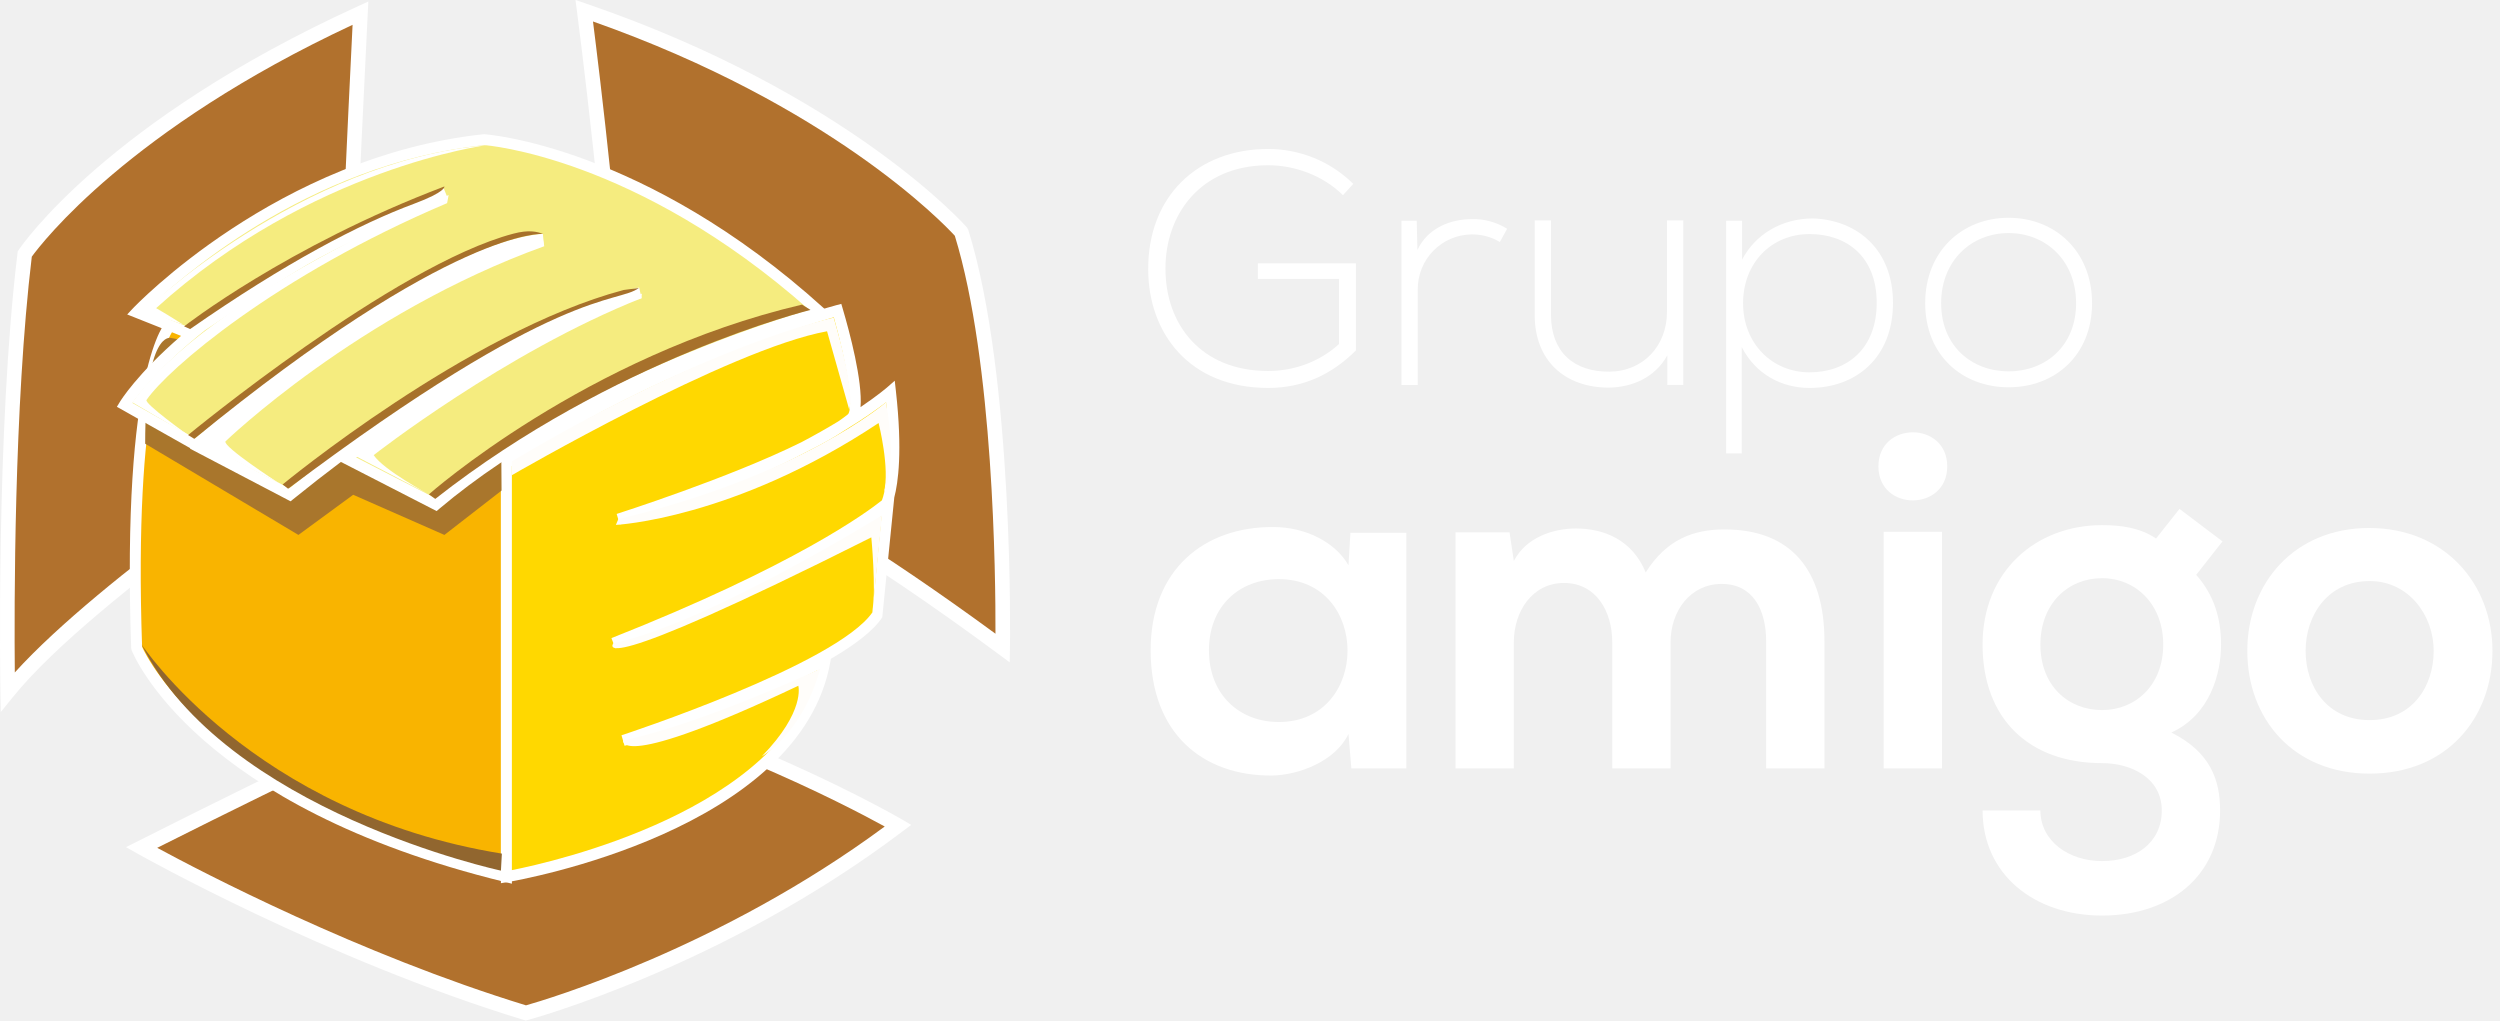
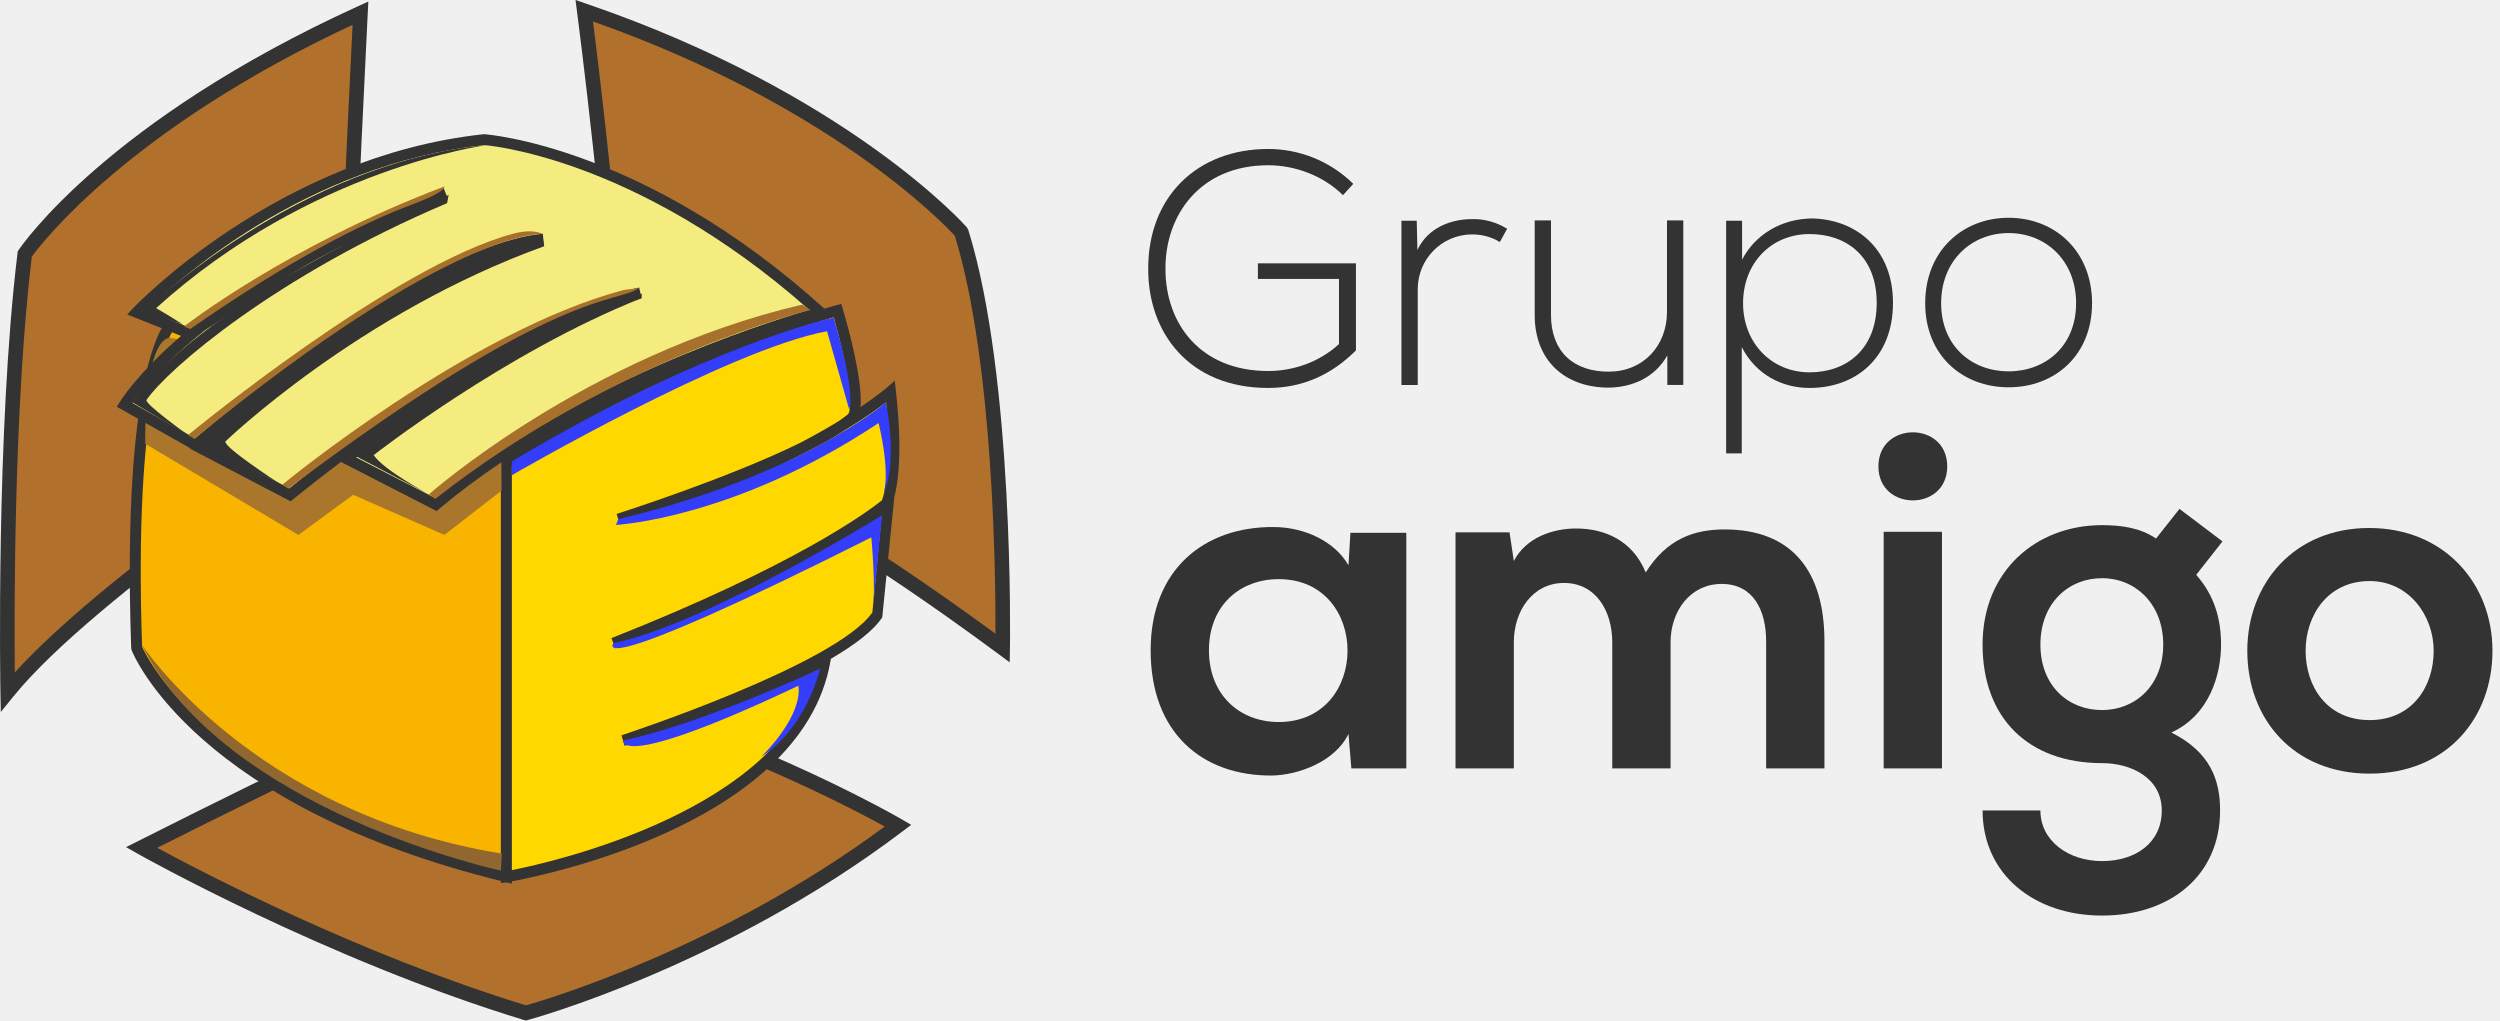
<svg xmlns="http://www.w3.org/2000/svg" version="1.1" id="Layer_1" x="0px" y="0px" width="300" viewBox="0 0 219.207 89.482" enable-background="new 0 0 219.207 89.482" xml:space="preserve">
  <g>
    <g>
      <g>
        <g>
          <path fill="#B1712D" d="M0.678,60.664c0,0-0.426-22.609,1.492-38.395c0,0,7.465-11.094,29.436-21.117           c0,0-1.705,34.342-1.494,36.049C30.112,37.201,7.93,51.705,0.678,60.664z" />
        </g>
        <g>
-           <path fill="#FFF" d="M0.071,62.428l-0.033-1.752C0.034,60.447-0.367,37.84,1.536,22.191l0.018-0.152l0.086-0.127           C1.95,21.453,9.458,10.555,31.34,0.57l0.957-0.436l-0.053,1.049c-0.686,13.783-1.648,34.727-1.496,35.938l0.049,0.396           l-0.334,0.219c-0.221,0.143-22.182,14.551-29.287,23.33L0.071,62.428z M2.788,22.506c-1.572,13.066-1.543,30.939-1.49,36.457           c7.652-8.447,25.504-20.348,28.162-22.098c-0.053-3.797,1.152-28.543,1.455-34.689C11.319,11.322,3.661,21.305,2.788,22.506z" />
+           <path fill="#333" d="M0.071,62.428l-0.033-1.752C0.034,60.447-0.367,37.84,1.536,22.191l0.018-0.152l0.086-0.127           C1.95,21.453,9.458,10.555,31.34,0.57l0.957-0.436l-0.053,1.049c-0.686,13.783-1.648,34.727-1.496,35.938l0.049,0.396           l-0.334,0.219c-0.221,0.143-22.182,14.551-29.287,23.33L0.071,62.428z M2.788,22.506c-1.572,13.066-1.543,30.939-1.49,36.457           c7.652-8.447,25.504-20.348,28.162-22.098c-0.053-3.797,1.152-28.543,1.455-34.689C11.319,11.322,3.661,21.305,2.788,22.506z" />
        </g>
      </g>
      <g>
        <g>
          <path fill="#B1712D" d="M51.229,0.939c0,0,2.561,19.41,3.627,37.328c0,0,8.531,0.424,33.061,18.557           c0,0,0.426-23.465-3.625-36.475C84.292,20.35,74.266,8.832,51.229,0.939z" />
        </g>
        <g>
-           <path fill="#FFF" d="M88.534,58.076l-0.996-0.738C63.584,39.635,54.905,38.91,54.819,38.904l-0.564-0.033l-0.037-0.566           C53.165,20.617,50.62,1.217,50.594,1.023L50.461,0l0.975,0.334C74.37,8.191,84.672,19.812,84.774,19.93l0.129,0.23           c4.035,12.957,3.658,36.439,3.652,36.674L88.534,58.076z M55.461,37.701c2.26,0.395,11.307,2.834,31.824,17.865           c0.018-4.996-0.158-23.818-3.564-34.893C82.706,19.566,72.805,9.225,51.995,1.883C52.528,6.086,54.532,22.447,55.461,37.701z" />
+           <path fill="#333" d="M88.534,58.076l-0.996-0.738C63.584,39.635,54.905,38.91,54.819,38.904l-0.564-0.033l-0.037-0.566           C53.165,20.617,50.62,1.217,50.594,1.023L50.461,0l0.975,0.334C74.37,8.191,84.672,19.812,84.774,19.93l0.129,0.23           c4.035,12.957,3.658,36.439,3.652,36.674L88.534,58.076z M55.461,37.701c2.26,0.395,11.307,2.834,31.824,17.865           c0.018-4.996-0.158-23.818-3.564-34.893C82.706,19.566,72.805,9.225,51.995,1.883C52.528,6.086,54.532,22.447,55.461,37.701z" />
        </g>
      </g>
      <g>
        <g>
          <path fill="#B1712D" d="M12.409,74.314c0,0,16.213,9.172,33.701,14.504c0,0,16.85-4.48,32.635-16.424           c0,0-14.932-8.746-33.701-13.012C45.043,59.383,43.336,58.744,12.409,74.314z" />
        </g>
        <g>
-           <path fill="#FFF" d="M46.098,89.482l-0.176-0.051c-17.355-5.293-33.666-14.469-33.828-14.561l-1.043-0.59l1.07-0.539           c27.65-13.92,32.156-15.002,32.881-15.002l0.266,0.043c18.566,4.215,33.648,12.971,33.801,13.059l0.826,0.486l-0.766,0.576           C63.428,84.787,46.444,89.391,46.276,89.438L46.098,89.482z M13.784,74.34c3.861,2.09,17.709,9.328,32.336,13.812           c1.787-0.508,17.033-5.018,31.455-15.682c-3.412-1.877-16.725-8.84-32.674-12.463C44.696,60.033,41.208,60.564,13.784,74.34z" />
+           <path fill="#333" d="M46.098,89.482l-0.176-0.051c-17.355-5.293-33.666-14.469-33.828-14.561l-1.043-0.59l1.07-0.539           c27.65-13.92,32.156-15.002,32.881-15.002l0.266,0.043c18.566,4.215,33.648,12.971,33.801,13.059l0.826,0.486l-0.766,0.576           C63.428,84.787,46.444,89.391,46.276,89.438L46.098,89.482z M13.784,74.34c3.861,2.09,17.709,9.328,32.336,13.812           c1.787-0.508,17.033-5.018,31.455-15.682c-3.412-1.877-16.725-8.84-32.674-12.463C44.696,60.033,41.208,60.564,13.784,74.34z" />
        </g>
      </g>
      <g>
        <g>
          <path fill="#F9B400" d="M14.969,28.457c0,0-3.84,3.623-2.986,28.367c0,0,5.332,13.438,32.422,20.049V39.121           C44.405,39.121,35.018,24.828,14.969,28.457z" />
        </g>
        <g>
-           <path fill="#FFF" d="M44.883,77.484L44.29,77.34c-27.02-6.594-32.531-19.781-32.754-20.338l-0.033-0.162           c-0.85-24.678,2.975-28.58,3.137-28.734l0.104-0.098l0.141-0.023c2.191-0.398,4.361-0.6,6.455-0.6           c15.752,0,23.391,11.357,23.467,11.471l0.078,0.121V77.484z M12.459,56.717c0.471,1.043,6.486,13.277,31.463,19.543V39.27           c-0.83-1.17-8.207-10.924-22.584-10.924c-1.98,0-4.037,0.186-6.111,0.551C14.717,29.607,11.711,34.773,12.459,56.717z" />
+           <path fill="#333" d="M44.883,77.484L44.29,77.34c-27.02-6.594-32.531-19.781-32.754-20.338l-0.033-0.162           c-0.85-24.678,2.975-28.58,3.137-28.734l0.104-0.098l0.141-0.023c2.191-0.398,4.361-0.6,6.455-0.6           c15.752,0,23.391,11.357,23.467,11.471l0.078,0.121V77.484z M12.459,56.717c0.471,1.043,6.486,13.277,31.463,19.543V39.27           c-0.83-1.17-8.207-10.924-22.584-10.924c-1.98,0-4.037,0.186-6.111,0.551C14.717,29.607,11.711,34.773,12.459,56.717z" />
        </g>
      </g>
      <g>
        <g>
          <path fill="#FFD800" d="M73.438,27.229c0,0-15.811,4.213-29.033,13.387v36.258c0,0,25.383-4.264,27.941-18.982           c0,0-8.746,4.691-17.705,7.039c0,0,19.197-6.268,22.316-11.066l0.934-9.838c0,0-5.76,5.119-24.102,12.371           c0,0,18.342-6.799,23.889-12.131c0,0,1.254-2.24,0.398-9.92c0,0-7.65,6.695-23.861,11.174c0,0,15.711-4.984,20.424-8.812           C75.918,35.668,73.438,27.229,73.438,27.229L73.438,27.229z" />
        </g>
        <g>
-           <path fill="#FFF" d="M43.922,77.441V40.363l0.207-0.145c13.143-9.113,29.027-13.412,29.188-13.455l0.451-0.119l0.131,0.449           c0.605,2.051,1.74,6.305,1.555,8.604c1.533-1.039,2.299-1.703,2.309-1.711l0.691-0.604l0.102,0.912           c0.588,5.279,0.193,8.051-0.143,9.322L77.36,54.125c-0.762,1.174-2.42,2.422-4.506,3.641l-0.035,0.207           C70.231,72.854,45.534,77.17,44.485,77.348L43.922,77.441z M44.883,40.865v35.43c3.627-0.719,23.674-5.234,26.781-17.514           c-2.479,1.252-9.656,4.715-16.9,6.611l-0.271-0.92c0.189-0.059,18.812-6.182,22-10.775l0.801-8.443           C71.075,50.469,54.68,56.58,53.956,56.848l-0.344-0.896c16.051-6.346,22.396-11.023,23.717-12.082           c0.232-0.613,0.902-2.951,0.363-8.596c-0.695,0.535-1.916,1.416-3.689,2.494c-0.844,0.566-1.961,1.199-3.305,1.867           c-4.857,2.555-10.365,4.691-16.354,6.346l-0.273-0.918c0.098-0.031,9.867-3.145,16.201-6.289           c1.119-0.588,2.211-1.205,3.232-1.826c0.295-0.199,0.578-0.408,0.832-0.611c0.529-0.432-0.041-4.352-1.227-8.518           C70.452,28.582,56.602,32.801,44.883,40.865z" />
+           <path fill="#333" d="M43.922,77.441V40.363l0.207-0.145c13.143-9.113,29.027-13.412,29.188-13.455l0.451-0.119l0.131,0.449           c0.605,2.051,1.74,6.305,1.555,8.604c1.533-1.039,2.299-1.703,2.309-1.711l0.691-0.604l0.102,0.912           c0.588,5.279,0.193,8.051-0.143,9.322L77.36,54.125c-0.762,1.174-2.42,2.422-4.506,3.641l-0.035,0.207           C70.231,72.854,45.534,77.17,44.485,77.348L43.922,77.441z M44.883,40.865v35.43c3.627-0.719,23.674-5.234,26.781-17.514           c-2.479,1.252-9.656,4.715-16.9,6.611l-0.271-0.92c0.189-0.059,18.812-6.182,22-10.775l0.801-8.443           C71.075,50.469,54.68,56.58,53.956,56.848l-0.344-0.896c16.051-6.346,22.396-11.023,23.717-12.082           c0.232-0.613,0.902-2.951,0.363-8.596c-0.695,0.535-1.916,1.416-3.689,2.494c-0.844,0.566-1.961,1.199-3.305,1.867           c-4.857,2.555-10.365,4.691-16.354,6.346l-0.273-0.918c0.098-0.031,9.867-3.145,16.201-6.289           c1.119-0.588,2.211-1.205,3.232-1.826c0.295-0.199,0.578-0.408,0.832-0.611c0.529-0.432-0.041-4.352-1.227-8.518           C70.452,28.582,56.602,32.801,44.883,40.865z" />
        </g>
      </g>
      <g>
        <g>
          <path fill="#91662F" d="M12.411,56.502c0,0,9.758,14.826,31.594,18.346l-0.082,1.492C43.922,76.34,19.688,71.143,12.411,56.502z           " />
        </g>
      </g>
      <g>
        <g>
          <path fill="#A9762C" d="M12.729,38.906l13.438,7.998l4.801-3.52l7.998,3.52l5.012-3.891l-0.055-7.895l-28.953-5.49           C14.969,29.629,12.729,28.988,12.729,38.906z" />
        </g>
      </g>
      <g>
        <g>
          <path fill="#F5EC7F" d="M11.983,27.389c0,0,12.371-13.225,30.502-15.145c0,0,13.648,0.854,29.436,15.145           c0,0-20.051,5.332-33.703,16.852l-7.891-4.055c0,0,15.783-11.943,25.809-14.502c0,0-11.73,2.346-30.715,17.701l-7.945-4.158           c0,0,16.904-15.893,30.129-18.236c0,0-9.387,0.053-30.449,18.023l-6.238-3.52c0,0,6.186-10.238,28.154-18.557           c0,0-6.559,2.719-11.357,5.279c-3.062,1.631-11.039,7.039-11.039,7.039L11.983,27.389z" />
        </g>
        <g>
-           <path fill="#FFF" d="M38.284,44.812l-8.391-4.309c-1.35,1.014-2.738,2.096-4.17,3.256l-0.246,0.197l-8.822-4.619l0.037-0.033           l-6.443-3.635l0.258-0.424c0.064-0.107,1.502-2.447,5.369-5.793l-4.723-1.879l0.48-0.512           c0.125-0.135,12.701-13.379,30.801-15.295c0.217,0.008,14.08,1.025,29.807,15.264l0.656,0.594l-0.855,0.227           c-0.199,0.055-20.104,5.441-33.514,16.754L38.284,44.812z M31.231,40.111l6.922,3.557c11.977-9.986,28.854-15.344,32.797-16.502           C55.741,13.699,42.586,12.732,42.454,12.723c-15.664,1.666-27.135,12.062-29.617,14.49l3.781,1.502l0.795-0.533           c5.598-4.477,12.84-8.418,21.488-11.693l0.354,0.893c-0.064,0.027-6.592,2.74-11.314,5.26c-2.377,1.266-7.781,4.855-9.994,6.338           c-3.764,3.008-5.676,5.424-6.34,6.354l5.494,3.1c20.775-17.664,30.111-17.92,30.5-17.922l0.088,0.951           c-11.68,2.072-26.496,15.043-29.385,17.658l7.061,3.695c18.715-15.08,30.195-17.506,30.678-17.604l0.213,0.938           C47.549,28.369,34.237,37.904,31.231,40.111z" />
+           <path fill="#333" d="M38.284,44.812l-8.391-4.309c-1.35,1.014-2.738,2.096-4.17,3.256l-0.246,0.197l-8.822-4.619l0.037-0.033           l-6.443-3.635l0.258-0.424c0.064-0.107,1.502-2.447,5.369-5.793l-4.723-1.879l0.48-0.512           c0.125-0.135,12.701-13.379,30.801-15.295c0.217,0.008,14.08,1.025,29.807,15.264l0.656,0.594l-0.855,0.227           c-0.199,0.055-20.104,5.441-33.514,16.754L38.284,44.812z M31.231,40.111l6.922,3.557c11.977-9.986,28.854-15.344,32.797-16.502           C55.741,13.699,42.586,12.732,42.454,12.723c-15.664,1.666-27.135,12.062-29.617,14.49l3.781,1.502l0.795-0.533           c5.598-4.477,12.84-8.418,21.488-11.693l0.354,0.893c-0.064,0.027-6.592,2.74-11.314,5.26c-2.377,1.266-7.781,4.855-9.994,6.338           c-3.764,3.008-5.676,5.424-6.34,6.354l5.494,3.1c20.775-17.664,30.111-17.92,30.5-17.922l0.088,0.951           c-11.68,2.072-26.496,15.043-29.385,17.658l7.061,3.695c18.715-15.08,30.195-17.506,30.678-17.604l0.213,0.938           C47.549,28.369,34.237,37.904,31.231,40.111z" />
        </g>
      </g>
      <g>
        <g>
-           <path fill="#FFFDFA" d="M44.883,41.666c0,0,19.037-11.059,27.635-12.619l1.941,6.859c0,0,0.66-1.199-1.361-8.057           c0,0-11.018,2.34-28.215,12.604V41.666z" />
+           <path fill="#333DFA" d="M44.883,41.666c0,0,19.037-11.059,27.635-12.619l1.941,6.859c0,0,0.66-1.199-1.361-8.057           c0,0-11.018,2.34-28.215,12.604V41.666z" />
        </g>
      </g>
      <g>
        <g>
-           <path fill="#FFFDFA" d="M54.002,46.025c0,0,10.346-0.506,23.035-8.932c0,0,1.02,4.012,0.461,6.092c0,0,1.246-2.254,0.18-7.906           c0,0-7.359,6.402-23.463,10.24" />
+           <path fill="#333DFA" d="M54.002,46.025c0,0,10.346-0.506,23.035-8.932c0,0,1.02,4.012,0.461,6.092c0,0,1.246-2.254,0.18-7.906           c0,0-7.359,6.402-23.463,10.24" />
        </g>
      </g>
      <g>
        <g>
-           <path fill="#FFFDFA" d="M53.79,56.396c0,0-2.826,3.506,22.609-9.277c0,0,0.426,4.373,0.107,6.611l0.832-8.545           C77.338,45.186,62,54.691,53.79,56.396z" />
+           <path fill="#333DFA" d="M53.79,56.396c0,0-2.826,3.506,22.609-9.277c0,0,0.426,4.373,0.107,6.611l0.832-8.545           C77.338,45.186,62,54.691,53.79,56.396z" />
        </g>
      </g>
      <g>
        <g>
-           <path fill="#FFFDFA" d="M54.641,64.93c0,0-0.639,2.771,15.357-4.799c0,0,0.641,2.236-3.197,6.184c0,0,3.518-1.92,5.119-7.678           C71.92,58.637,61.68,63.436,54.641,64.93z" />
+           <path fill="#333DFA" d="M54.641,64.93c0,0-0.639,2.771,15.357-4.799c0,0,0.641,2.236-3.197,6.184c0,0,3.518-1.92,5.119-7.678           C71.92,58.637,61.68,63.436,54.641,64.93z" />
        </g>
      </g>
      <g>
        <g>
          <path fill="#A7712B" d="M16.143,28.617c0,0,8.965-7.016,22.822-12.268c0,0,0.18,0.461-2.672,1.521           c-4.701,1.746-11.199,5.117-19.623,10.984L16.143,28.617z" />
        </g>
      </g>
      <g>
        <g>
          <path fill="#A7712B" d="M16.489,38.146c0,0,18.043-14.887,28.516-17.656c1.357-0.361,2.078-0.182,2.619,0.02           c0,0-7.873-0.588-30.588,17.969L16.489,38.146z" />
        </g>
      </g>
      <g>
        <g>
          <path fill="#A7712B" d="M24.78,42.48c0,0,16.252-13.424,29.902-17.053l1.338-0.178c-1.918,1.438-6.922-0.314-30.758,17.604           L24.78,42.48z" />
        </g>
      </g>
      <g>
        <g>
          <path fill="#A7712B" d="M37.606,43.346c0,0,13.756-12.197,32.713-16.637l0.748,0.467c0,0-17.186,4.211-32.902,16.57           L37.606,43.346z" />
        </g>
      </g>
      <g>
        <g>
-           <path fill="#FFFFFF" d="M42.7,12.723c0,0-15.414,1.977-29.01,14.295c0,0,1.119,0.639,2.348,1.439l-3.414-1.176           C12.624,27.281,26.221,14.162,42.7,12.723z" />
+           <path fill="#333333" d="M42.7,12.723c0,0-15.414,1.977-29.01,14.295c0,0,1.119,0.639,2.348,1.439l-3.414-1.176           C12.624,27.281,26.221,14.162,42.7,12.723z" />
        </g>
      </g>
      <g>
        <g>
-           <path fill="#FFFFFF" d="M39.338,17.098c0,0-21.115,8.744-27.727,18.182l4.877,2.867c0,0-3.859-2.76-3.639-3.08           c1.867-2.719,11.318-10.879,26.355-17.256L39.338,17.098z" />
+           <path fill="#333333" d="M39.338,17.098c0,0-21.115,8.744-27.727,18.182l4.877,2.867c0,0-3.859-2.76-3.639-3.08           c1.867-2.719,11.318-10.879,26.355-17.256L39.338,17.098z" />
        </g>
      </g>
      <g>
        <g>
-           <path fill="#FFFFFF" d="M47.604,20.99c0,0-12.197,2.559-29.516,18.115l6.279,3.201c0,0-4.799-3.119-4.6-3.6           c0,0,11.639-11.238,27.955-17.117L47.604,20.99z" />
+           <path fill="#333333" d="M47.604,20.99c0,0-12.197,2.559-29.516,18.115l6.279,3.201c0,0-4.799-3.119-4.6-3.6           c0,0,11.639-11.238,27.955-17.117L47.604,20.99z" />
        </g>
      </g>
      <g>
        <g>
-           <path fill="#FFFFFF" d="M56.282,25.748c0,0-12.158,4.08-25.035,14.277l6.359,3.32c0,0-3.961-2.119-4.84-3.439           c0,0,11.477-8.998,23.477-13.758L56.282,25.748z" />
+           <path fill="#333333" d="M56.282,25.748c0,0-12.158,4.08-25.035,14.277l6.359,3.32c0,0-3.961-2.119-4.84-3.439           c0,0,11.477-8.998,23.477-13.758L56.282,25.748z" />
        </g>
      </g>
    </g>
    <g>
-       <path fill="#FFF" d="M118.407,46.716h4.902v20.657h-4.819l-0.251-3.017c-1.173,2.43-4.399,3.604-6.704,3.646       c-6.117,0.041-10.643-3.729-10.643-10.979c0-7.123,4.734-10.853,10.769-10.811c2.765,0,5.405,1.299,6.578,3.353L118.407,46.716z        M106.004,57.023c0,3.938,2.724,6.285,6.118,6.285c8.045,0,8.045-12.528,0-12.528C108.728,50.78,106.004,53.085,106.004,57.023z" />
-       <path fill="#FFF" d="M141.367,67.373V56.312c0-2.724-1.424-5.196-4.231-5.196c-2.766,0-4.399,2.473-4.399,5.196v11.062h-5.112       V46.674h4.735l0.377,2.515c1.089-2.096,3.478-2.85,5.447-2.85c2.472,0,4.944,1.006,6.117,3.854       c1.844-2.933,4.231-3.771,6.913-3.771c5.866,0,8.758,3.604,8.758,9.805v11.146h-5.112V56.228c0-2.724-1.131-5.028-3.896-5.028       s-4.483,2.389-4.483,5.112v11.062H141.367z" />
-       <path fill="#FFF" d="M170.739,40.892c0,3.98-6.034,3.98-6.034,0S170.739,36.911,170.739,40.892z M165.166,46.632v20.741h5.112       V46.632H165.166z" />
-       <path fill="#FFF" d="M191.103,44.621l3.771,2.85l-2.305,2.933c1.592,1.802,2.179,3.854,2.179,6.117       c0,2.557-0.964,6.159-4.357,7.71c3.436,1.718,4.273,4.19,4.273,6.83c0,5.698-4.357,9.218-10.35,9.218       c-5.991,0-10.475-3.646-10.475-9.218h5.069c0,2.682,2.473,4.441,5.405,4.441c2.934,0,5.237-1.593,5.237-4.441       c0-2.85-2.682-4.148-5.237-4.148c-6.452,0-10.475-3.938-10.475-10.392c0-6.452,4.692-10.475,10.475-10.475       c1.635,0,3.311,0.209,4.735,1.173L191.103,44.621z M178.909,56.521c0,3.604,2.431,5.74,5.405,5.74c2.934,0,5.363-2.179,5.363-5.74       s-2.43-5.824-5.363-5.824C181.34,50.696,178.909,52.917,178.909,56.521z" />
-       <path fill="#FFF" d="M218.546,57.065c0,5.95-4.064,10.769-10.769,10.769s-10.727-4.818-10.727-10.769       c0-5.908,4.106-10.769,10.686-10.769C214.314,46.297,218.546,51.157,218.546,57.065z M202.163,57.065       c0,3.143,1.886,6.075,5.614,6.075c3.729,0,5.615-2.933,5.615-6.075c0-3.101-2.179-6.117-5.615-6.117       C204.091,50.948,202.163,53.965,202.163,57.065z" />
+       <path fill="#333" d="M118.407,46.716h4.902v20.657h-4.819l-0.251-3.017c-1.173,2.43-4.399,3.604-6.704,3.646       c-6.117,0.041-10.643-3.729-10.643-10.979c0-7.123,4.734-10.853,10.769-10.811c2.765,0,5.405,1.299,6.578,3.353L118.407,46.716z        M106.004,57.023c0,3.938,2.724,6.285,6.118,6.285c8.045,0,8.045-12.528,0-12.528C108.728,50.78,106.004,53.085,106.004,57.023z" />
+       <path fill="#333" d="M141.367,67.373V56.312c0-2.724-1.424-5.196-4.231-5.196c-2.766,0-4.399,2.473-4.399,5.196v11.062h-5.112       V46.674h4.735l0.377,2.515c1.089-2.096,3.478-2.85,5.447-2.85c2.472,0,4.944,1.006,6.117,3.854       c1.844-2.933,4.231-3.771,6.913-3.771c5.866,0,8.758,3.604,8.758,9.805v11.146h-5.112V56.228c0-2.724-1.131-5.028-3.896-5.028       s-4.483,2.389-4.483,5.112v11.062H141.367z" />
+       <path fill="#333" d="M170.739,40.892c0,3.98-6.034,3.98-6.034,0S170.739,36.911,170.739,40.892z M165.166,46.632v20.741h5.112       V46.632H165.166z" />
+       <path fill="#333" d="M191.103,44.621l3.771,2.85l-2.305,2.933c1.592,1.802,2.179,3.854,2.179,6.117       c0,2.557-0.964,6.159-4.357,7.71c3.436,1.718,4.273,4.19,4.273,6.83c0,5.698-4.357,9.218-10.35,9.218       c-5.991,0-10.475-3.646-10.475-9.218h5.069c0,2.682,2.473,4.441,5.405,4.441c2.934,0,5.237-1.593,5.237-4.441       c0-2.85-2.682-4.148-5.237-4.148c-6.452,0-10.475-3.938-10.475-10.392c0-6.452,4.692-10.475,10.475-10.475       c1.635,0,3.311,0.209,4.735,1.173L191.103,44.621z M178.909,56.521c0,3.604,2.431,5.74,5.405,5.74c2.934,0,5.363-2.179,5.363-5.74       s-2.43-5.824-5.363-5.824C181.34,50.696,178.909,52.917,178.909,56.521z" />
+       <path fill="#333" d="M218.546,57.065c0,5.95-4.064,10.769-10.769,10.769s-10.727-4.818-10.727-10.769       c0-5.908,4.106-10.769,10.686-10.769C214.314,46.297,218.546,51.157,218.546,57.065z M202.163,57.065       c0,3.143,1.886,6.075,5.614,6.075c3.729,0,5.615-2.933,5.615-6.075c0-3.101-2.179-6.117-5.615-6.117       C204.091,50.948,202.163,53.965,202.163,57.065z" />
    </g>
    <g>
-       <path fill="#FFF" d="M117.756,17.113c-1.778-1.749-4.255-2.623-6.558-2.623c-5.975,0-9.034,4.372-9.006,9.093       c0,4.809,3.061,8.947,9.006,8.947c2.186,0,4.459-0.758,6.208-2.361v-5.712h-7.111v-1.37h8.598v7.636       c-2.128,2.128-4.663,3.293-7.694,3.293c-6.937,0-10.521-4.838-10.521-10.404c-0.028-6.383,4.313-10.55,10.521-10.55       c2.682,0,5.392,1.02,7.461,3.06L117.756,17.113z" />
-       <path fill="#FFF" d="M124.223,19.357l0.059,2.565c0.903-1.953,2.943-2.71,4.779-2.71c1.078-0.029,2.128,0.262,3.09,0.845       l-0.642,1.166c-0.758-0.466-1.603-0.67-2.448-0.67c-2.681,0.029-4.75,2.186-4.75,4.809v8.394h-1.429V19.357H124.223z" />
-       <path fill="#FFF" d="M146.195,33.755v-2.594c-1.107,1.982-3.118,2.798-5.129,2.827c-3.848,0-6.499-2.361-6.499-6.354v-8.306       h1.428v8.277c0,3.264,2.011,5.013,5.129,4.983c2.973-0.029,5.042-2.273,5.042-5.246v-8.015h1.429v14.426H146.195z" />
-       <path fill="#FFF" d="M151.352,39.759V19.357h1.399v3.41c1.137-2.186,3.438-3.614,6.236-3.614       c3.906,0.146,6.995,2.769,6.995,7.402c0,4.838-3.265,7.461-7.315,7.461c-2.448,0-4.722-1.195-5.945-3.584v9.326H151.352z        M164.555,26.556c0-4.051-2.623-6.033-5.888-6.033c-3.352,0-5.829,2.536-5.829,6.062s2.536,6.062,5.829,6.062       C161.932,32.647,164.555,30.607,164.555,26.556z" />
-       <path fill="#FFF" d="M168.807,26.585c0-4.576,3.264-7.49,7.315-7.49c4.051,0,7.315,2.915,7.315,7.49s-3.265,7.374-7.315,7.374       C172.07,33.959,168.807,31.161,168.807,26.585z M182.038,26.585c0-3.73-2.652-6.149-5.916-6.149c-3.265,0-5.917,2.419-5.917,6.149       s2.652,5.975,5.917,5.975C179.386,32.56,182.038,30.316,182.038,26.585z" />
+       <path fill="#333" d="M117.756,17.113c-1.778-1.749-4.255-2.623-6.558-2.623c-5.975,0-9.034,4.372-9.006,9.093       c0,4.809,3.061,8.947,9.006,8.947c2.186,0,4.459-0.758,6.208-2.361v-5.712h-7.111v-1.37h8.598v7.636       c-2.128,2.128-4.663,3.293-7.694,3.293c-6.937,0-10.521-4.838-10.521-10.404c-0.028-6.383,4.313-10.55,10.521-10.55       c2.682,0,5.392,1.02,7.461,3.06L117.756,17.113z" />
+       <path fill="#333" d="M124.223,19.357l0.059,2.565c0.903-1.953,2.943-2.71,4.779-2.71c1.078-0.029,2.128,0.262,3.09,0.845       l-0.642,1.166c-0.758-0.466-1.603-0.67-2.448-0.67c-2.681,0.029-4.75,2.186-4.75,4.809v8.394h-1.429V19.357H124.223z" />
+       <path fill="#333" d="M146.195,33.755v-2.594c-1.107,1.982-3.118,2.798-5.129,2.827c-3.848,0-6.499-2.361-6.499-6.354v-8.306       h1.428v8.277c0,3.264,2.011,5.013,5.129,4.983c2.973-0.029,5.042-2.273,5.042-5.246v-8.015h1.429v14.426H146.195z" />
+       <path fill="#333" d="M151.352,39.759V19.357h1.399v3.41c1.137-2.186,3.438-3.614,6.236-3.614       c3.906,0.146,6.995,2.769,6.995,7.402c0,4.838-3.265,7.461-7.315,7.461c-2.448,0-4.722-1.195-5.945-3.584v9.326H151.352z        M164.555,26.556c0-4.051-2.623-6.033-5.888-6.033c-3.352,0-5.829,2.536-5.829,6.062s2.536,6.062,5.829,6.062       C161.932,32.647,164.555,30.607,164.555,26.556z" />
+       <path fill="#333" d="M168.807,26.585c0-4.576,3.264-7.49,7.315-7.49c4.051,0,7.315,2.915,7.315,7.49s-3.265,7.374-7.315,7.374       C172.07,33.959,168.807,31.161,168.807,26.585z M182.038,26.585c0-3.73-2.652-6.149-5.916-6.149c-3.265,0-5.917,2.419-5.917,6.149       s2.652,5.975,5.917,5.975C179.386,32.56,182.038,30.316,182.038,26.585z" />
    </g>
  </g>
</svg>
